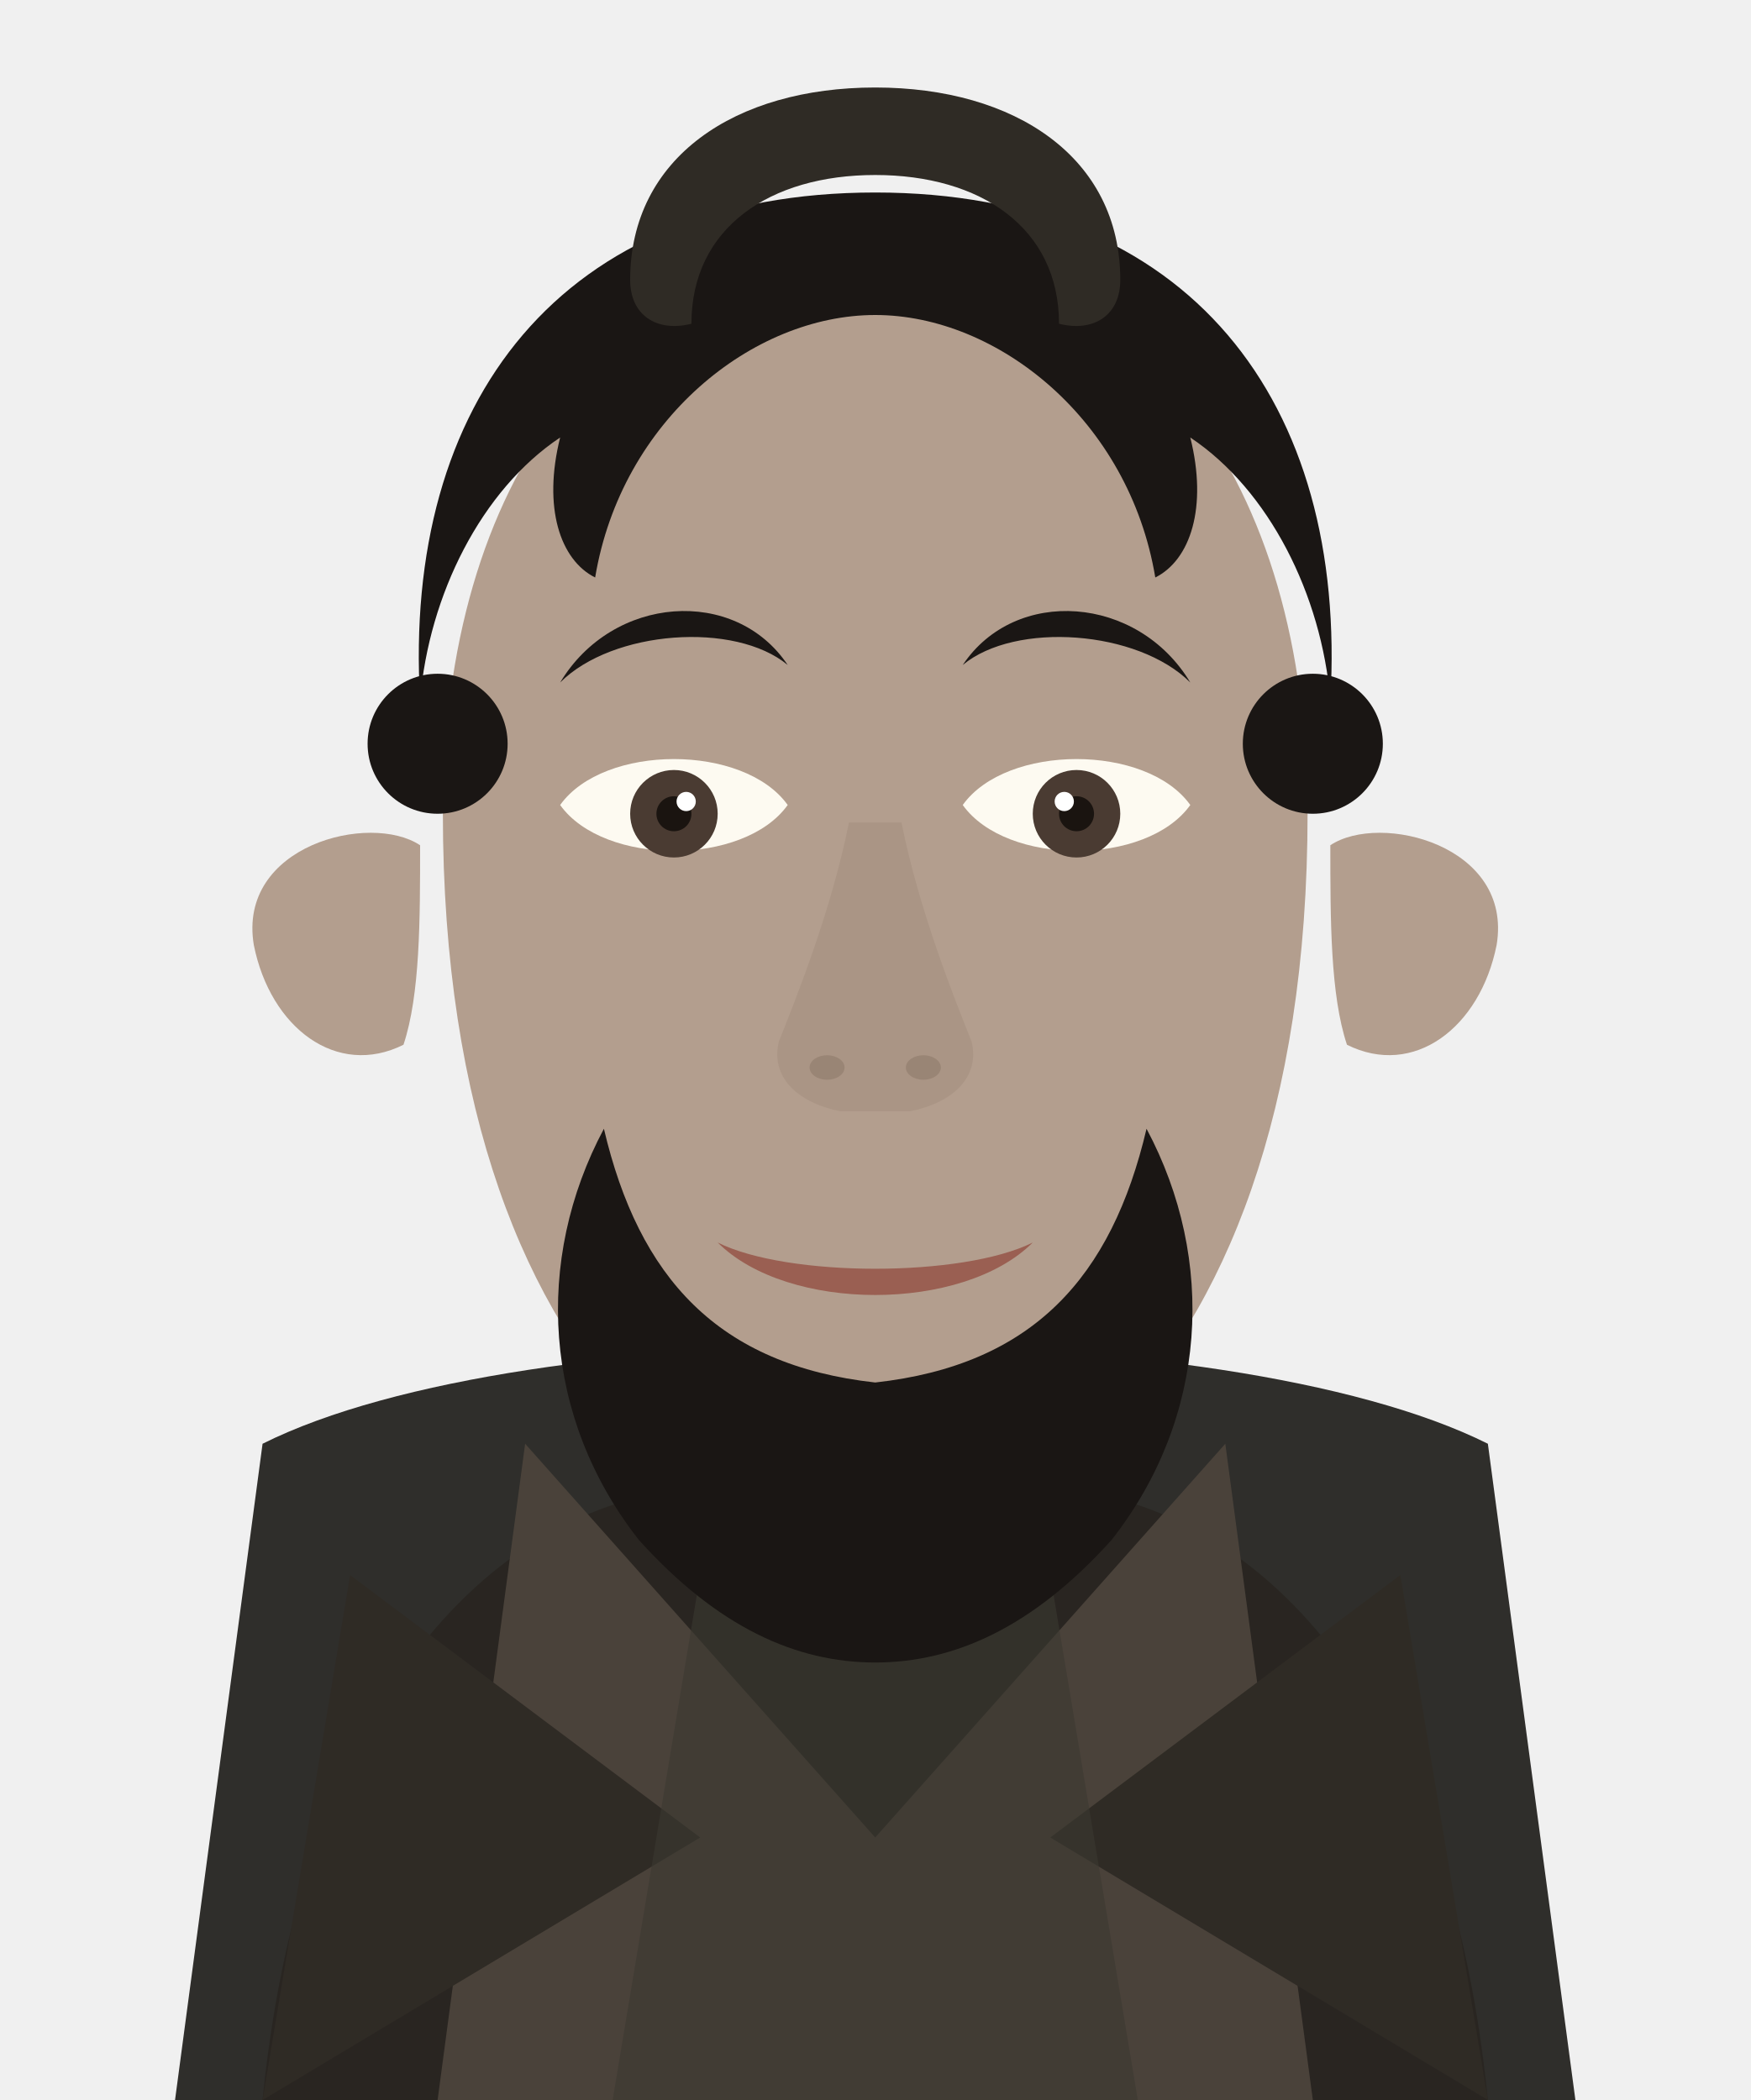
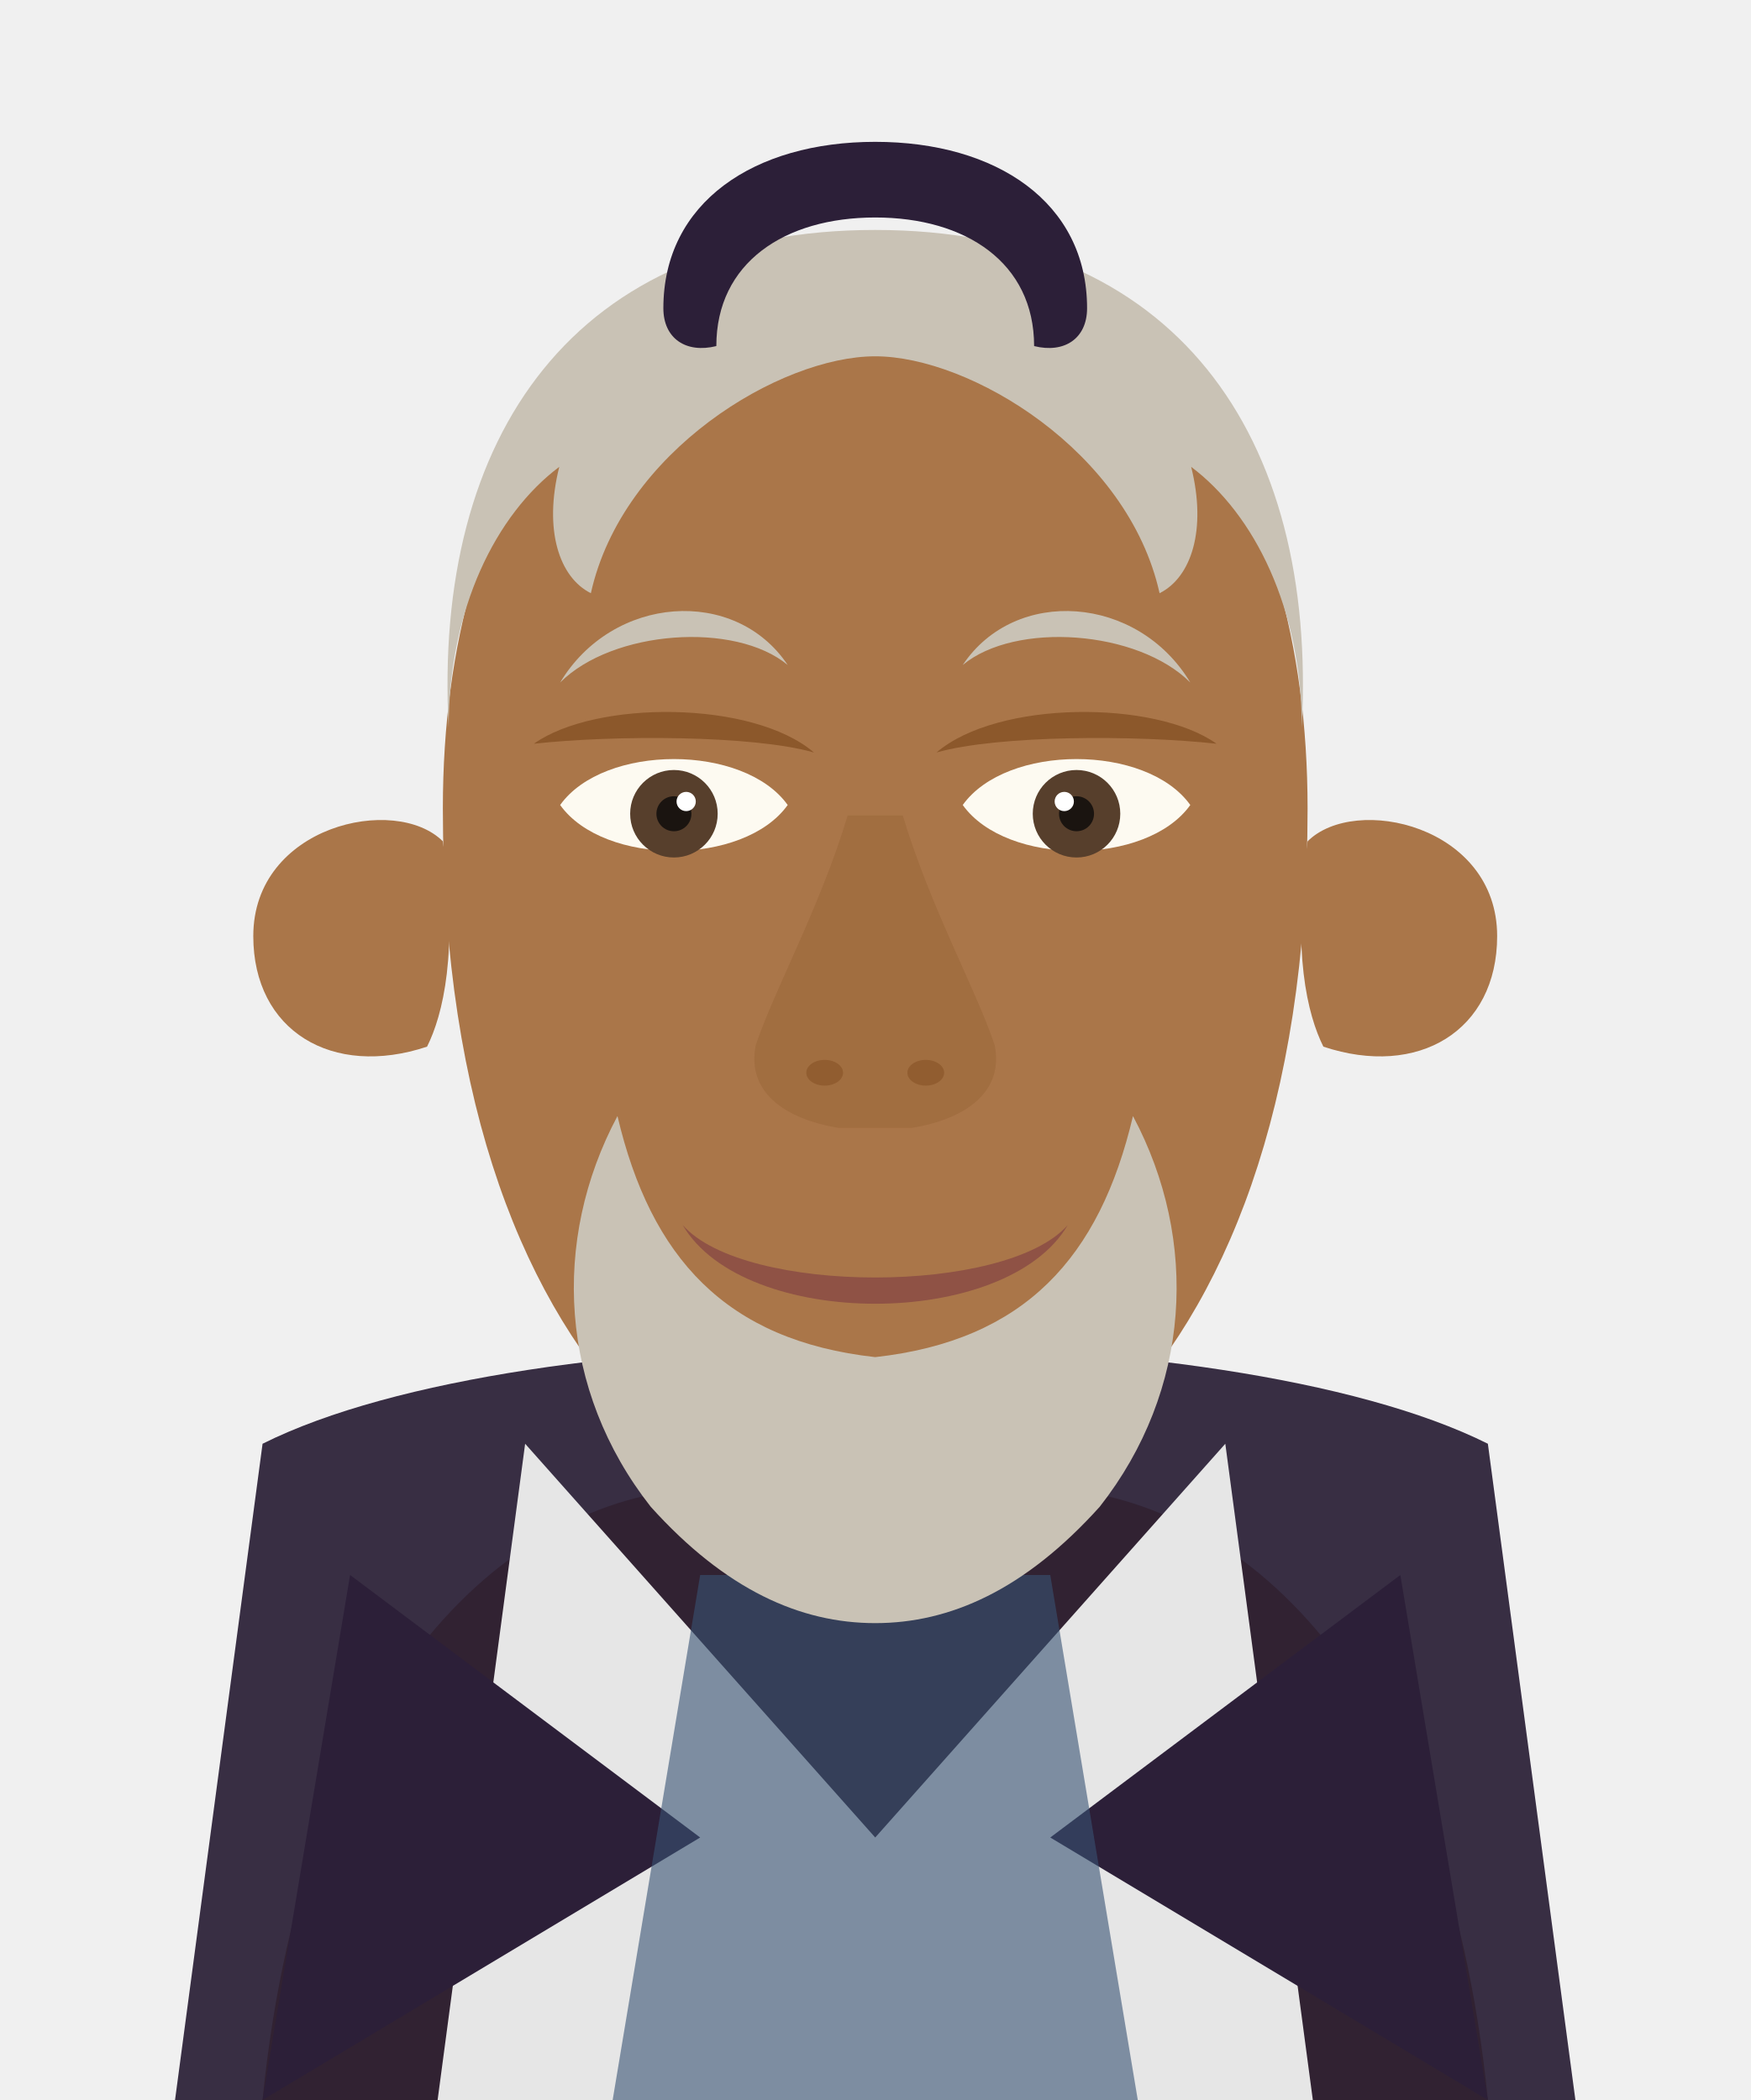
<svg xmlns="http://www.w3.org/2000/svg" viewBox="0 0 200 240" width="100%" height="100%">
-   <path d="M82,145 L82,185 C90,195 110,195 118,185 L118,145 Z" fill="#b39e8e" />
-   <path d="M82,145 L82,165 C90,175 110,175 118,165 L118,145 Z" fill="#958070" opacity="0.5" />
-   <path d="M30,240 C35,190 60,170 82,170 L118,170 C140,170 165,190 170,240 Z" fill="#b39e8e" />
-   <path d="M20,240 L30,165 C60,150 140,150 170,165 L180,240 Z" fill="#1a1815" opacity="0.9" />
-   <path d="M50,240 L60,165 L100,210 L140,165 L150,240 Z" fill="#4a423a" />
-   <path d="M30,240 L40,180 L80,210 L30,240 Z" fill="#2f2b25" />
-   <path d="M170,240 L160,180 L120,210 L170,240 Z" fill="#2f2b25" />
-   <path d="M70,240 L80,180 L120,180 L130,240 Z" fill="#3b3831" opacity="0.6" />
-   <g transform="translate(48, 108) scale(0.95) translate(-48, -108)">
-     <path d="M48,96 C42,92 26,96 28,108 C30,118 38,124 46,120 C48,114 48,105 48,96 Z" fill="#b39e8e" />
+   <path d="M82,145 L82,185 C90,195 110,195 118,185 L118,145 Z" fill="#aa7649" />
+   <path d="M82,145 L82,165 C90,175 110,175 118,165 L118,145 Z" fill="#8c582b" opacity="0.5" />
+   <path d="M30,240 C35,190 60,170 82,170 L118,170 C140,170 165,190 170,240 Z" fill="#aa7649" />
+   <path d="M20,240 L30,165 C60,150 140,150 170,165 L180,240 Z" fill="#241830" opacity="0.9" />
+   <path d="M50,240 L60,165 L100,210 L140,165 L150,240 Z" fill="#e6e6e6" />
+   <path d="M30,240 L40,180 L80,210 L30,240 Z" fill="#2c1f38" />
+   <path d="M170,240 L160,180 L120,210 L170,240 Z" fill="#2c1f38" />
+   <path d="M70,240 L80,180 L120,180 L130,240 Z" fill="#375273" opacity="0.6" />
+   <g transform="translate(100,100) scale(0.95) translate(-100,-100)">
+     <g transform="translate(48,95) scale(0.95) translate(-48,-95)">
+       <path d="M48,96 C42,90 24,94 24,108 C24,120 34,126 46,122 C48,118 50,110 48,96 Z" fill="#aa7649" />
+     </g>
+     <g transform="translate(152,95) scale(0.95) translate(-152,-95)">
+       <path d="M152,96 C158,90 176,94 176,108 C176,120 166,126 154,122 C152,118 150,110 152,96 Z" fill="#aa7649" />
+     </g>
  </g>
-   <g transform="translate(152, 108) scale(0.95) translate(-152, -108)">
-     <path d="M152,96 C158,92 174,96 172,108 C170,118 162,124 154,120 C152,114 152,105 152,96 Z" fill="#b39e8e" />
+   <g transform="translate(100,100) scale(0.95) translate(-100,-100)">
+     <g transform="translate(100,30) scale(0.95) translate(-100,-30)" />
  </g>
-   <g transform="translate(100, 110) scale(0.95) translate(-100, -110)">
-     <path d="M100,25 C132,25 152,52 152,92 C152,128 142,152 128,166 C117,176 108,180 100,180 C92,180 83,176 72,166 C58,152 48,128 48,92 C48,52 68,25 100,25 Z" fill="#b39e8e" />
+   <g transform="translate(100,100) scale(0.95) translate(-100,-100)">
+     <path d="M100,25 C132,25 152,52 152,92 C152,128 142,152 128,166 C117,176 108,180 100,180 C92,180 83,176 72,166 C58,152 48,128 48,92 C48,52 68,25 100,25 Z" fill="#aa7649" />
  </g>
-   <g transform="translate(100, 110) scale(1) translate(-100, -110)">
-     <path d="M93,164 L107,164 C107,176 107,179 100,181 C93,179 93,176 93,164 Z" fill="#978272" opacity="0.25" />
+   <g transform="translate(100,100) scale(0.95) translate(-100,-100)">
+     <path d="M86,163 L114,163 C114,174 108,183 100,185 C92,183 86,174 86,163 Z" fill="#aa7649" />
+     <path d="M90,178 C94,181 106,181 110,178 C106,180.5 94,180.5 90,178 Z" fill="#8e5a2d" opacity="0.2" />
  </g>
-   <path d="M69,129 C61,144 62,162 73,176 C82,186 91,190 100,190 C109,190 118,186 127,176 C138,162 139,144 131,129 C127,146 118,156 100,158 C82,156 73,146 69,129 Z" fill="#1a1614" />
-   <path d="M82,142 C90,146 110,146 118,142 C110,150 90,150 82,142 Z" fill="#9a5f52" />
-   <g transform="translate(100,110) scale(1) translate(-100,-110)">
-     <path d="M97,94 C95,104 91,114 89,119 C88,123 91,126 96,127 L104,127 C109,126 112,123 111,119 C109,114 105,104 103,94 Z" fill="#978272" opacity="0.32" />
-     <ellipse cx="94.5" cy="122" rx="2" ry="1.4" fill="#978272" opacity="0.85" />
-     <ellipse cx="105.5" cy="122" rx="2" ry="1.4" fill="#978272" opacity="0.85" />
+   <g transform="translate(100,100) scale(0.95) translate(-100,-100)">
+     <path d="M69,129 C61,144 62,162 73,176 C82,186 91,190 100,190 C109,190 118,186 127,176 C138,162 139,144 131,129 C127,146 118,156 100,158 C82,156 73,146 69,129 Z" fill="#c9c2b5" />
  </g>
-   <path d="M64,78 C70,68 84,67 90,76 C84,71 70,72 64,78 Z" fill="#1a1614" />
+   <path d="M78,140 C85,152 115,152 122,140 C115,148 85,148 78,140 Z" fill="#8f5245" />
+   <g transform="translate(100,110) scale(1.05) translate(-100,-110)">
+     <path d="M97,94 C94,104 89,113 87,119 C86,124 90,127 96,128 L104,128 C110,127 114,124 113,119 C111,113 106,104 103,94 Z" fill="#8e5a2d" opacity="0.32" />
+     <ellipse cx="94.5" cy="122" rx="2" ry="1.4" fill="#8e5a2d" opacity="0.85" />
+     <ellipse cx="105.5" cy="122" rx="2" ry="1.4" fill="#8e5a2d" opacity="0.85" />
+   </g>
+   <path d="M64,78 C70,68 84,67 90,76 C84,71 70,72 64,78 Z" fill="#c9c2b5" />
  <g transform="translate(200,0) scale(-1,1)">
-     <path d="M64,78 C70,68 84,67 90,76 C84,71 70,72 64,78 Z" fill="#1a1614" />
+     <path d="M64,78 C70,68 84,67 90,76 C84,71 70,72 64,78 Z" fill="#c9c2b5" />
  </g>
  <path d="M64,92 C69,85 85,85 90,92 C85,99 69,99 64,92 Z" fill="#fdfaf1" />
-   <circle cx="77" cy="93" r="5" fill="#4a3b32" />
+   <circle cx="77" cy="93" r="5" fill="#573f2c" />
  <circle cx="77" cy="93" r="2" fill="#1a1410" />
  <circle cx="78.4" cy="91.6" r="1.1" fill="#ffffff" />
+   <path d="M61,85 C68,80 86,80 93,86 C86,84 70,84 61,85 Z" fill="#8c582b" />
  <g transform="translate(200,0) scale(-1,1)">
    <path d="M64,92 C69,85 85,85 90,92 C85,99 69,99 64,92 Z" fill="#fdfaf1" />
-     <circle cx="77" cy="93" r="5" fill="#4a3b32" />
+     <circle cx="77" cy="93" r="5" fill="#573f2c" />
    <circle cx="77" cy="93" r="2" fill="#1a1410" />
    <circle cx="78.4" cy="91.6" r="1.1" fill="#ffffff" />
+     <path d="M61,85 C68,80 86,80 93,86 C86,84 70,84 61,85 Z" fill="#8c582b" />
  </g>
-   <path d="M100,22 C136,22 154,46 152,80 C151,68 145,56 136,50 C138,58 136,64 132,66 C129,48 114,36 100,36 C86,36 71,48 68,66 C64,64 62,58 64,50 C55,56 49,68 48,80 C46,46 64,22 100,22 Z" fill="#1a1614" />
-   <circle cx="50" cy="85" r="8" fill="#1a1614" />
-   <circle cx="150" cy="85" r="8" fill="#1a1614" />
-   <path d="M72,32 C72,18 84,10 100,10 C116,10 128,18 128,32 C128,36 125,38 121,37 C121,26 112,20 100,20 C88,20 79,26 79,37 C75,38 72,36 72,32 Z" fill="#2f2b25" />
+   <g transform="translate(100,100) scale(0.95) translate(-100,-100)">
+     <g transform="translate(100,30) scale(0.95) translate(-100,-30)">
+       <path d="M100,22 C138,22 156,48 154,85 C154,70 148,58 140,52 C142,60 140,66 136,68 C132,50 112,38 100,38 C88,38 68,50 64,68 C60,66 58,60 60,52 C52,58 46,70 46,85 C44,48 62,22 100,22 Z" fill="#c9c2b5" />
+     </g>
+   </g>
+   <g transform="translate(100,100) scale(0.95) translate(-100,-100)">
+     <g transform="translate(100,30) scale(0.91) translate(-100,-30)">
+       <path d="M72,32 C72,18 84,10 100,10 C116,10 128,18 128,32 C128,36 125,38 121,37 C121,26 112,20 100,20 C88,20 79,26 79,37 C75,38 72,36 72,32 Z" fill="#2c1f38" />
+     </g>
+   </g>
</svg>
